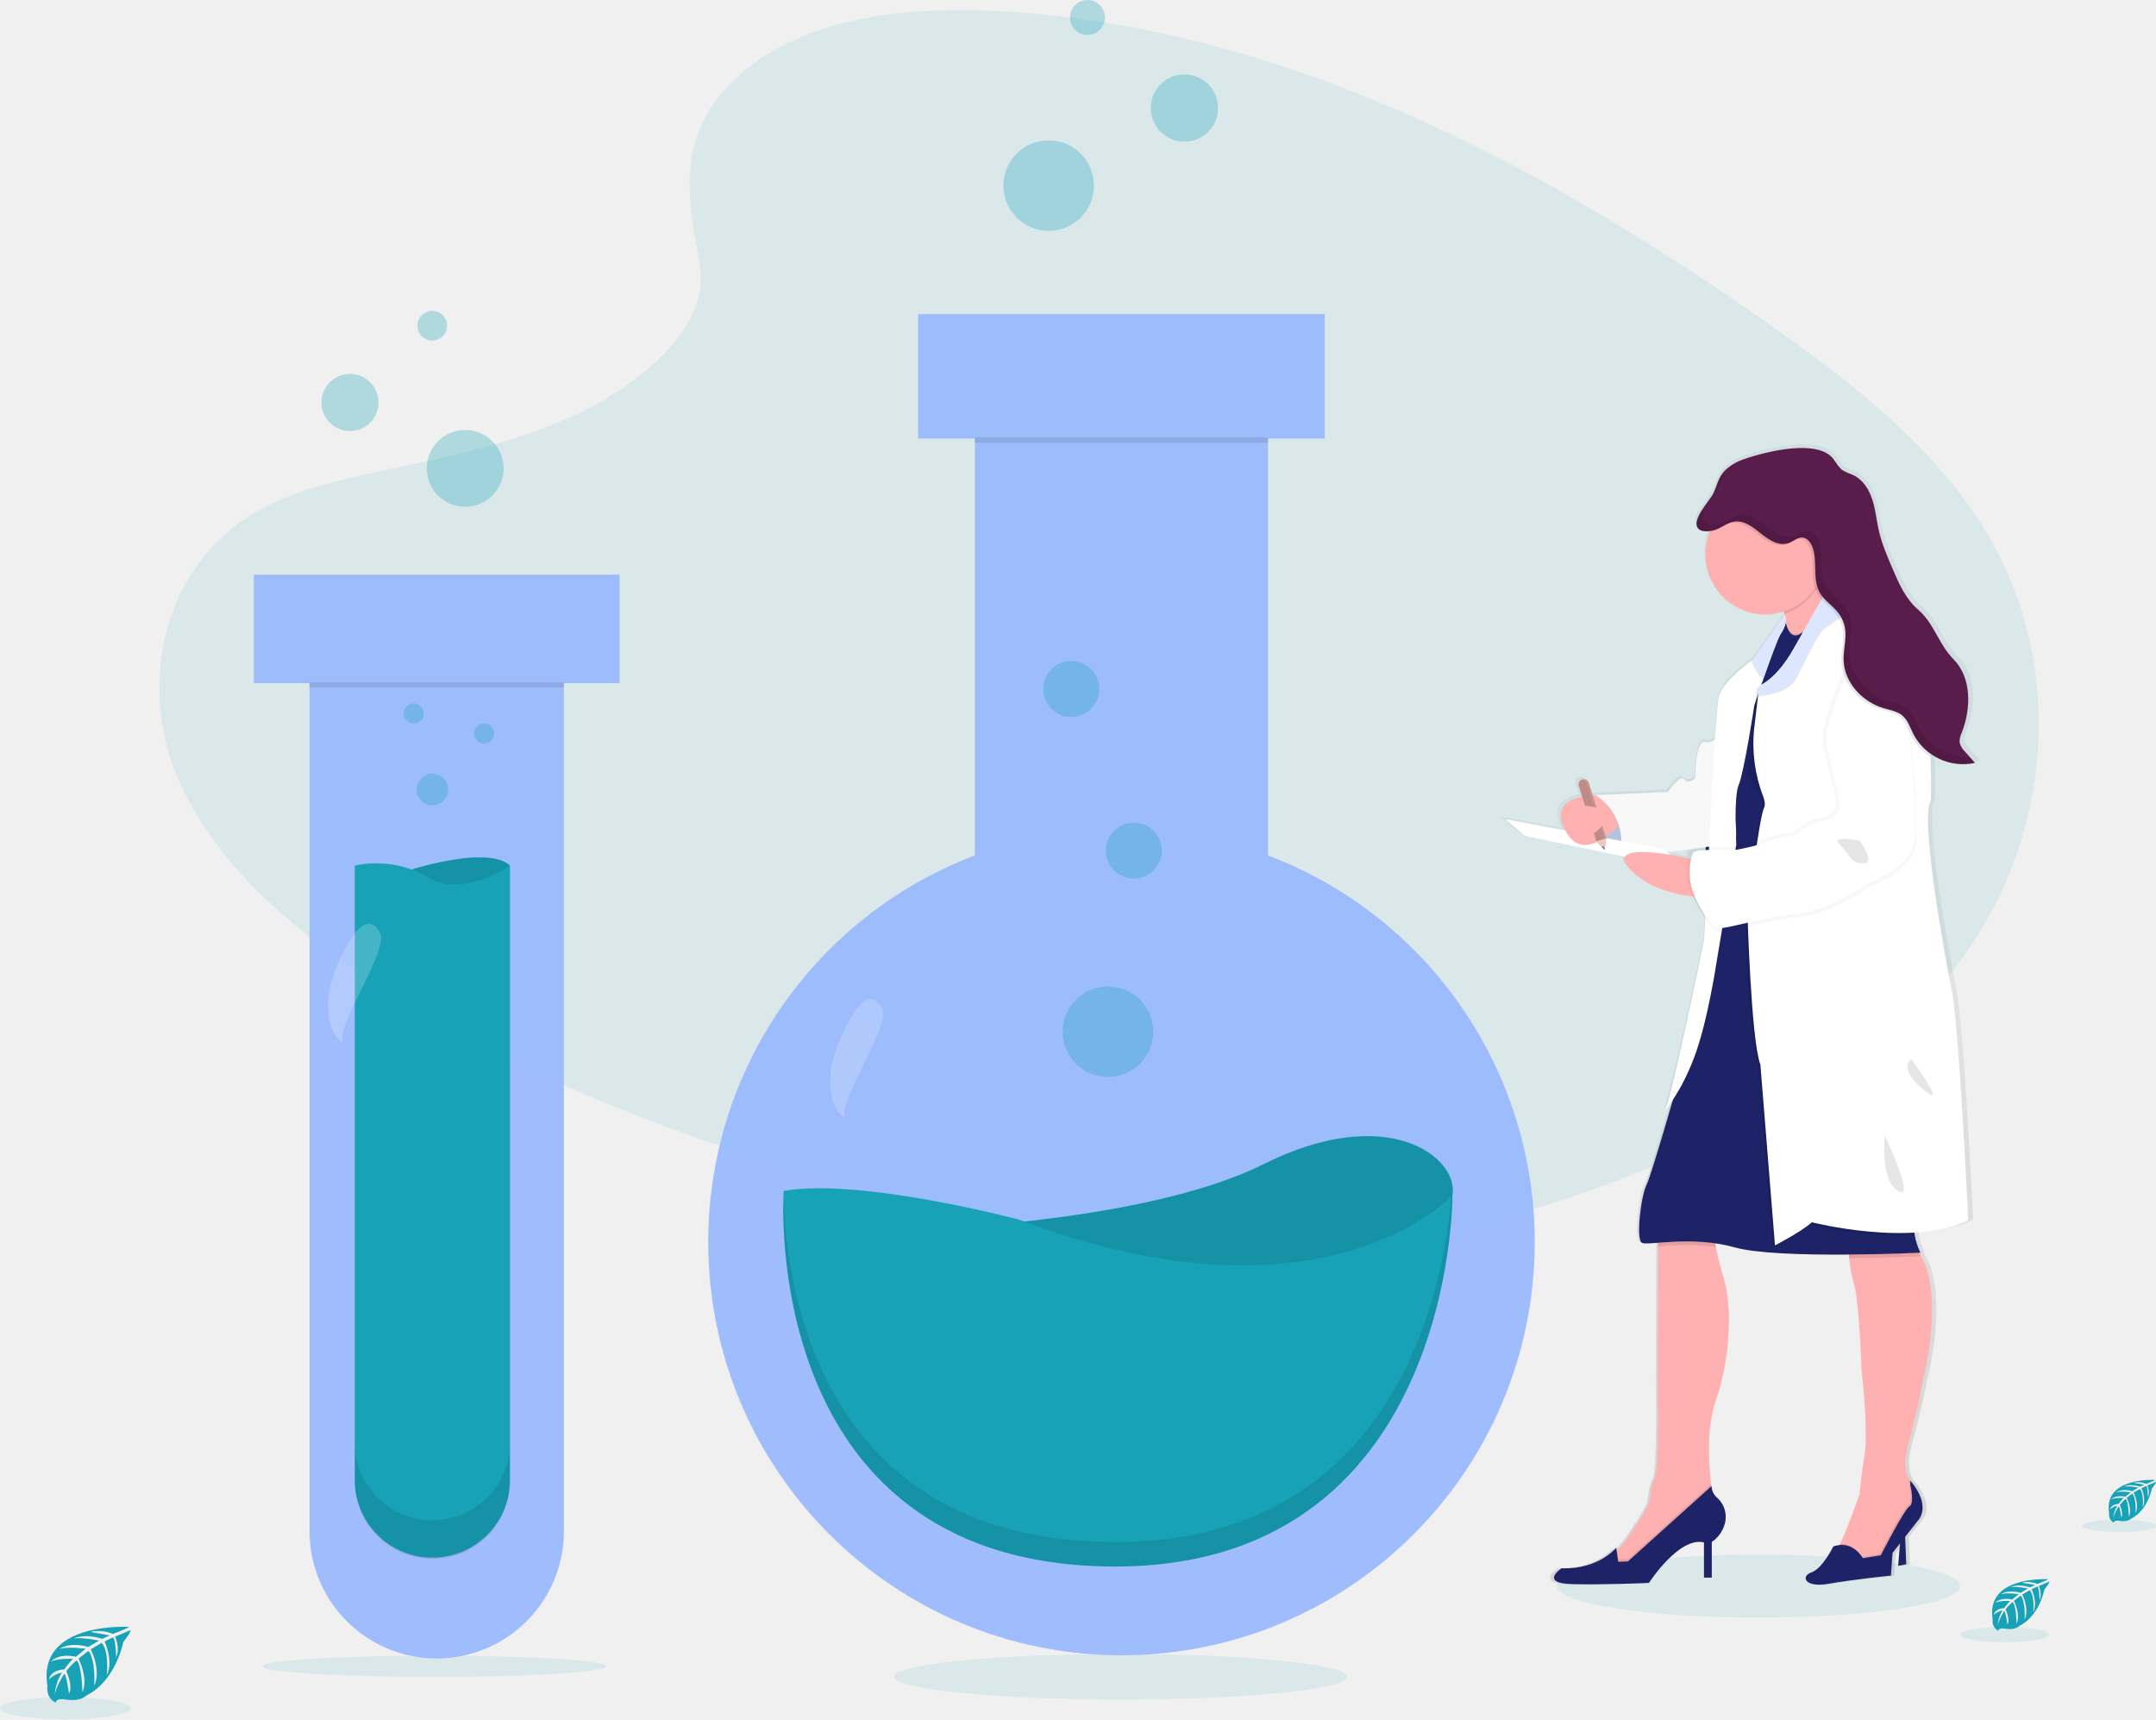
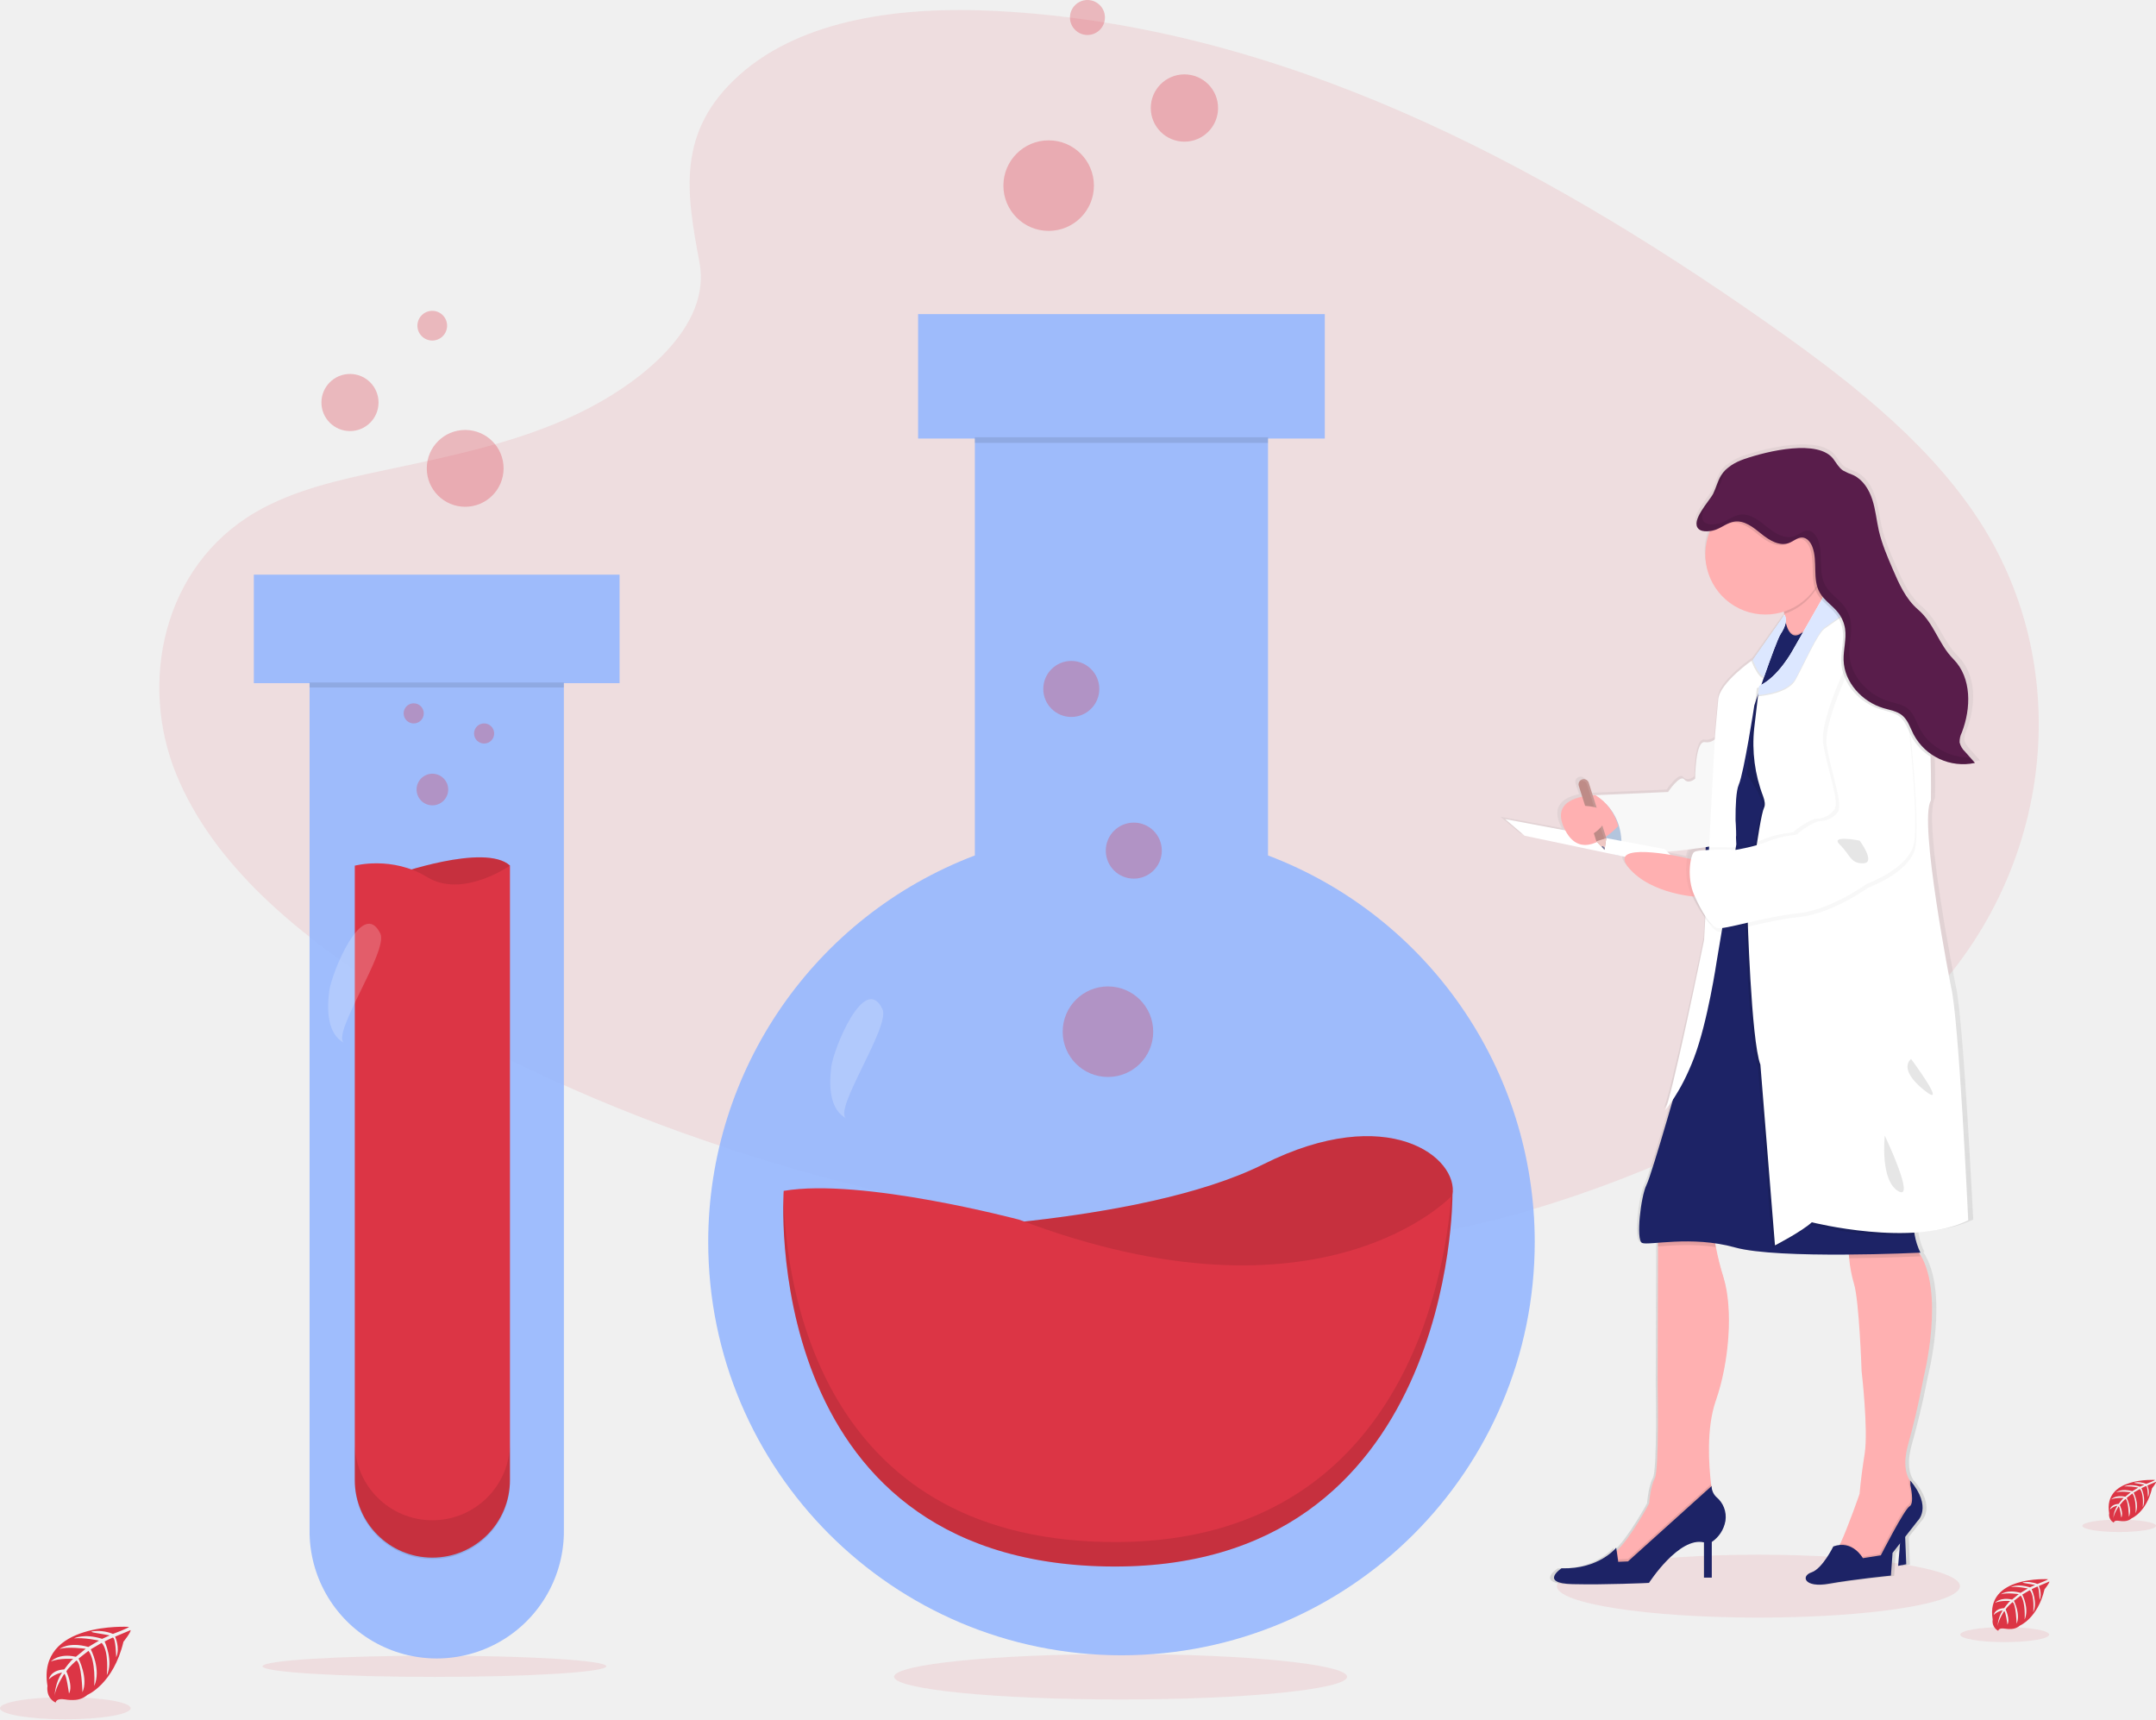
<svg xmlns="http://www.w3.org/2000/svg" id="b411f001-b16f-4358-a5a6-150c98662c8c" data-name="Layer 1" width="987.62" height="787.4" viewBox="0 0 987.62 787.4">
  <defs>
    <linearGradient id="74856d48-f61b-42c8-be79-e45253bc3d47" x1="903.3" y1="782.16" x2="903.3" y2="259.8" gradientUnits="userSpaceOnUse">
      <stop offset="0" stop-color="gray" stop-opacity="0.25" />
      <stop offset="0.54" stop-color="gray" stop-opacity="0.12" />
      <stop offset="1" stop-color="gray" stop-opacity="0.1" />
    </linearGradient>
  </defs>
-   <path d="M165.23,801.37s-42.27-2.55-37.29,27.08c0,0-1,5.23,3.75,7.61,0,0,.08-2.2,4.34-1.45a19.36,19.36,0,0,0,4.59.22,9.57,9.57,0,0,0,5.62-2.32h0s11.88-4.91,16.51-24.33c0,0,3.42-4.24,3.28-5.33l-7.13,3s2.43,5.15.52,9.42c0,0-.24-9.23-1.61-9-.28.05-3.7,1.79-3.7,1.79s4.19,9,1,15.48c0,0,1.2-11.05-2.34-14.84l-5,2.94s4.91,9.26,1.58,16.81c0,0,.85-11.59-2.63-16.1l-4.55,3.55s4.6,9.13,1.79,15.39c0,0-.36-13.49-2.78-14.51,0,0-4,3.51-4.59,5,0,0,3.16,6.62,1.2,10.12,0,0-1.2-9-2.18-9,0,0-4,5.95-4.38,10,0,0,.17-6.08,3.41-10.61a11.89,11.89,0,0,0-6.07,3.14s.62-4.21,7.05-4.58c0,0,3.28-4.51,4.16-4.79,0,0-6.4-.53-10.28,1.19,0,0,3.41-4,11.45-2.17l4.5-3.67s-8.43-1.15-12,.12c0,0,4.11-3.51,13.21-.95l4.89-2.92s-7.19-1.55-11.47-1c0,0,4.52-2.44,12.9.2l3.5-1.57s-5.27-1-6.81-1.2-1.62-.59-1.62-.59a18.26,18.26,0,0,1,9.89,1.1S165.36,801.84,165.23,801.37Z" transform="translate(-106.19 -56.3)" fill="#17a2b8" />
-   <ellipse cx="29.92" cy="782.34" rx="29.92" ry="5.06" fill="#17a2b8" opacity="0.1" />
-   <path d="M1093.36,734.08s-23.84-1.44-21,15.26a4.08,4.08,0,0,0,2.12,4.3s0-1.24,2.44-.82a11.15,11.15,0,0,0,2.59.12,5.39,5.39,0,0,0,3.17-1.3h0s6.7-2.77,9.31-13.72c0,0,1.92-2.39,1.85-3l-4,1.72s1.37,2.9.29,5.32c0,0-.13-5.21-.9-5.09-.16,0-2.1,1-2.1,1s2.37,5,.59,8.72c0,0,.67-6.22-1.32-8.36l-2.84,1.65s2.77,5.23.89,9.49c0,0,.49-6.54-1.48-9.08l-2.57,2s2.6,5.14,1,8.68c0,0-.21-7.61-1.57-8.18a15.64,15.64,0,0,0-2.59,2.79s1.78,3.73.68,5.71c0,0-.68-5.07-1.24-5.09,0,0-2.23,3.35-2.46,5.65a12.18,12.18,0,0,1,1.92-6,6.69,6.69,0,0,0-3.42,1.78s.35-2.38,4-2.59c0,0,1.85-2.54,2.35-2.7,0,0-3.61-.3-5.8.67,0,0,1.93-2.24,6.46-1.22l2.53-2.07s-4.75-.65-6.76.07c0,0,2.32-2,7.44-.54l2.76-1.65a24.87,24.87,0,0,0-6.46-.55s2.54-1.38,7.27.11l2-.89s-3-.58-3.83-.67-.92-.33-.92-.33a10.32,10.32,0,0,1,5.58.62S1093.43,734.34,1093.36,734.08Z" transform="translate(-106.19 -56.3)" fill="#17a2b8" />
-   <ellipse cx="970.75" cy="698.79" rx="16.87" ry="2.85" fill="#17a2b8" opacity="0.1" />
-   <path d="M1044.34,779.55S1015.56,777.82,1019,798a4.93,4.93,0,0,0,2.56,5.19s0-1.5,3-1a13.14,13.14,0,0,0,3.13.15,6.52,6.52,0,0,0,3.82-1.58h0s8.09-3.34,11.23-16.56c0,0,2.33-2.89,2.24-3.63l-4.86,2.08s1.66,3.5.36,6.41c0,0-.16-6.29-1.09-6.14-.19,0-2.53,1.21-2.53,1.21s2.86,6.11.7,10.54c0,0,.82-7.52-1.59-10.09l-3.42,2s3.34,6.31,1.08,11.45c0,0,.58-7.89-1.8-11l-3.09,2.41s3.13,6.22,1.22,10.48c0,0-.25-9.18-1.9-9.87,0,0-2.71,2.38-3.12,3.37,0,0,2.15,4.51.82,6.89,0,0-.82-6.12-1.49-6.15,0,0-2.7,4.05-3,6.83a14.77,14.77,0,0,1,2.33-7.22,8.15,8.15,0,0,0-4.14,2.14s.42-2.86,4.8-3.11c0,0,2.23-3.08,2.83-3.27,0,0-4.36-.36-7,.81,0,0,2.33-2.7,7.8-1.47l3.06-2.5s-5.74-.79-8.17.08c0,0,2.8-2.39,9-.65l3.33-2s-4.89-1.05-7.8-.67c0,0,3.07-1.66,8.78.14l2.38-1.07s-3.59-.71-4.63-.82-1.11-.4-1.11-.4a12.43,12.43,0,0,1,6.73.75S1044.42,779.87,1044.34,779.55Z" transform="translate(-106.19 -56.3)" fill="#17a2b8" />
-   <ellipse cx="918.32" cy="748.62" rx="20.37" ry="3.44" fill="#17a2b8" opacity="0.1" />
-   <ellipse cx="805.49" cy="726.42" rx="92.33" ry="14.41" fill="#17a2b8" opacity="0.1" />
-   <ellipse cx="513.32" cy="767.92" rx="103.75" ry="10.41" fill="#17a2b8" opacity="0.1" />
-   <ellipse cx="198.99" cy="763.13" rx="78.75" ry="4.86" fill="#17a2b8" opacity="0.1" />
-   <path d="M445,90.55c29.21-26,75.07-31.33,116.8-29.26,131.09,6.51,249.42,69.8,351.78,141.39,37.06,25.91,73.54,53.84,97.59,89.53,49,72.64,34.44,173.28-33.64,233.13-23.17,20.36-51.25,36-80.08,49.81-51.26,24.61-106.57,44.36-164.74,50-41.49,4-83.49.75-124.73-4.85C492.74,604.66,379.63,570.1,284.83,511,243.25,485,204.05,452.8,186.91,410.85s-6.17-95.11,36.29-119.94c17.56-10.27,38.56-14.91,59.11-19.26,30.26-6.41,61-12.73,88.31-25.77,28.2-13.46,61.59-39.49,56-69.28C420.64,144.63,415.83,116.55,445,90.55Z" transform="translate(-106.19 -56.3)" fill="#17a2b8" opacity="0.1" />
+   <path d="M165.23,801.37s-42.27-2.55-37.29,27.08c0,0-1,5.23,3.75,7.61,0,0,.08-2.2,4.34-1.45a19.36,19.36,0,0,0,4.59.22,9.57,9.57,0,0,0,5.62-2.32h0s11.88-4.91,16.51-24.33c0,0,3.42-4.24,3.28-5.33l-7.13,3s2.43,5.15.52,9.42c0,0-.24-9.23-1.61-9-.28.05-3.7,1.79-3.7,1.79s4.19,9,1,15.48c0,0,1.2-11.05-2.34-14.84l-5,2.94s4.91,9.26,1.58,16.81c0,0,.85-11.59-2.63-16.1l-4.55,3.55s4.6,9.13,1.79,15.39c0,0-.36-13.49-2.78-14.51,0,0-4,3.51-4.59,5,0,0,3.16,6.62,1.2,10.12,0,0-1.2-9-2.18-9,0,0-4,5.95-4.38,10,0,0,.17-6.08,3.41-10.61a11.89,11.89,0,0,0-6.07,3.14s.62-4.21,7.05-4.58c0,0,3.28-4.51,4.16-4.79,0,0-6.4-.53-10.28,1.19,0,0,3.41-4,11.45-2.17l4.5-3.67s-8.43-1.15-12,.12c0,0,4.11-3.51,13.21-.95l4.89-2.92s-7.19-1.55-11.47-1c0,0,4.52-2.44,12.9.2l3.5-1.57s-5.27-1-6.81-1.2-1.62-.59-1.62-.59a18.26,18.26,0,0,1,9.89,1.1S165.36,801.84,165.23,801.37Z" transform="translate(-106.19 -56.3)" fill="#dc3545" />
+   <ellipse cx="29.92" cy="782.34" rx="29.92" ry="5.06" fill="#dc3545" opacity="0.1" />
+   <path d="M1093.36,734.08s-23.84-1.44-21,15.26a4.08,4.08,0,0,0,2.12,4.3s0-1.24,2.44-.82a11.15,11.15,0,0,0,2.59.12,5.39,5.39,0,0,0,3.17-1.3h0s6.7-2.77,9.31-13.72c0,0,1.92-2.39,1.85-3l-4,1.72s1.37,2.9.29,5.32c0,0-.13-5.21-.9-5.09-.16,0-2.1,1-2.1,1s2.37,5,.59,8.72c0,0,.67-6.22-1.32-8.36l-2.84,1.65s2.77,5.23.89,9.49c0,0,.49-6.54-1.48-9.08l-2.57,2s2.6,5.14,1,8.68c0,0-.21-7.61-1.57-8.18a15.64,15.64,0,0,0-2.59,2.79s1.78,3.73.68,5.71c0,0-.68-5.07-1.24-5.09,0,0-2.23,3.35-2.46,5.65a12.18,12.18,0,0,1,1.92-6,6.69,6.69,0,0,0-3.42,1.78s.35-2.38,4-2.59c0,0,1.85-2.54,2.35-2.7,0,0-3.61-.3-5.8.67,0,0,1.93-2.24,6.46-1.22l2.53-2.07s-4.75-.65-6.76.07c0,0,2.32-2,7.44-.54l2.76-1.65a24.87,24.87,0,0,0-6.46-.55s2.54-1.38,7.27.11l2-.89s-3-.58-3.83-.67-.92-.33-.92-.33a10.32,10.32,0,0,1,5.58.62S1093.43,734.34,1093.36,734.08Z" transform="translate(-106.19 -56.3)" fill="#dc3545" />
+   <ellipse cx="970.75" cy="698.79" rx="16.87" ry="2.85" fill="#dc3545" opacity="0.1" />
+   <path d="M1044.34,779.55S1015.56,777.82,1019,798a4.93,4.93,0,0,0,2.56,5.19s0-1.5,3-1a13.14,13.14,0,0,0,3.13.15,6.52,6.52,0,0,0,3.82-1.58h0s8.09-3.34,11.23-16.56c0,0,2.33-2.89,2.24-3.63l-4.86,2.08s1.66,3.5.36,6.41c0,0-.16-6.29-1.09-6.14-.19,0-2.53,1.21-2.53,1.21s2.86,6.11.7,10.54c0,0,.82-7.52-1.59-10.09l-3.42,2s3.34,6.31,1.08,11.45c0,0,.58-7.89-1.8-11l-3.09,2.41s3.13,6.22,1.22,10.48c0,0-.25-9.18-1.9-9.87,0,0-2.71,2.38-3.12,3.37,0,0,2.15,4.51.82,6.89,0,0-.82-6.12-1.49-6.15,0,0-2.7,4.05-3,6.83a14.77,14.77,0,0,1,2.33-7.22,8.15,8.15,0,0,0-4.14,2.14s.42-2.86,4.8-3.11c0,0,2.23-3.08,2.83-3.27,0,0-4.36-.36-7,.81,0,0,2.33-2.7,7.8-1.47l3.06-2.5s-5.74-.79-8.17.08c0,0,2.8-2.39,9-.65l3.33-2s-4.89-1.05-7.8-.67c0,0,3.07-1.66,8.78.14l2.38-1.07s-3.59-.71-4.63-.82-1.11-.4-1.11-.4a12.43,12.43,0,0,1,6.73.75S1044.42,779.87,1044.34,779.55Z" transform="translate(-106.19 -56.3)" fill="#dc3545" />
+   <ellipse cx="918.32" cy="748.62" rx="20.37" ry="3.44" fill="#dc3545" opacity="0.1" />
+   <ellipse cx="805.49" cy="726.42" rx="92.33" ry="14.41" fill="#dc3545" opacity="0.1" />
+   <ellipse cx="513.32" cy="767.92" rx="103.75" ry="10.41" fill="#dc3545" opacity="0.1" />
+   <ellipse cx="198.99" cy="763.13" rx="78.75" ry="4.86" fill="#dc3545" opacity="0.1" />
+   <path d="M445,90.55c29.21-26,75.07-31.33,116.8-29.26,131.09,6.51,249.42,69.8,351.78,141.39,37.06,25.91,73.54,53.84,97.59,89.53,49,72.64,34.44,173.28-33.64,233.13-23.17,20.36-51.25,36-80.08,49.81-51.26,24.61-106.57,44.36-164.74,50-41.49,4-83.49.75-124.73-4.85C492.74,604.66,379.63,570.1,284.83,511,243.25,485,204.05,452.8,186.91,410.85s-6.17-95.11,36.29-119.94c17.56-10.27,38.56-14.91,59.11-19.26,30.26-6.41,61-12.73,88.31-25.77,28.2-13.46,61.59-39.49,56-69.28C420.64,144.63,415.83,116.55,445,90.55Z" transform="translate(-106.19 -56.3)" fill="#dc3545" opacity="0.1" />
  <path d="M687.05,448.08V257.14h26v-57H526.75v57h26V448.08a189.38,189.38,0,0,0-122.14,177c0,104.55,84.76,189.3,189.31,189.3s189.3-84.75,189.3-189.3A189.37,189.37,0,0,0,687.05,448.08Z" transform="translate(-106.19 -56.3)" fill="#96b7fe" opacity="0.9" />
  <rect x="446.52" y="200.25" width="134.34" height="2.57" opacity="0.1" />
-   <path d="M514,620s114-2,171-30.53,89.57-3.06,86.51,14.25-19.33,50.88-84.47,55S514,620,514,620Z" transform="translate(-106.19 -56.3)" fill="#17a2b8" />
+   <path d="M514,620s114-2,171-30.53,89.57-3.06,86.51,14.25-19.33,50.88-84.47,55S514,620,514,620Z" transform="translate(-106.19 -56.3)" fill="#dc3545" />
  <path d="M514,620s114-2,171-30.53,89.57-3.06,86.51,14.25-19.33,50.88-84.47,55S514,620,514,620Z" transform="translate(-106.19 -56.3)" opacity="0.1" />
-   <path d="M465.18,601.7S453,770.65,612.75,773.7s158.77-170,158.77-170-59,64.11-198.46,11.19C573.06,614.93,500.8,595.59,465.18,601.7Z" transform="translate(-106.19 -56.3)" fill="#17a2b8" />
+   <path d="M465.18,601.7S453,770.65,612.75,773.7s158.77-170,158.77-170-59,64.11-198.46,11.19C573.06,614.93,500.8,595.59,465.18,601.7Z" transform="translate(-106.19 -56.3)" fill="#dc3545" />
  <path d="M771,604.31c-3.19,38.92-23.88,160.75-158.19,158.18C481.15,760,466.24,644.9,465.07,604.41c-.73,21.73-.08,166.45,147.71,169.28,159.79,3,158.77-170,158.77-170S771.35,603.94,771,604.31Z" transform="translate(-106.19 -56.3)" opacity="0.1" />
-   <circle cx="507.53" cy="472.5" r="20.73" fill="#17a2b8" opacity="0.3" />
-   <circle cx="519.37" cy="389.57" r="12.83" fill="#17a2b8" opacity="0.3" />
-   <circle cx="490.74" cy="315.52" r="12.83" fill="#17a2b8" opacity="0.3" />
+   <circle cx="507.53" cy="472.5" r="20.73" fill="#dc3545" opacity="0.3" />
+   <circle cx="519.37" cy="389.57" r="12.83" fill="#dc3545" opacity="0.3" />
+   <circle cx="490.74" cy="315.52" r="12.83" fill="#dc3545" opacity="0.3" />
  <path d="M487,544.79c-1.1,8.74-.88,19.68,6.93,23.76-6.55-3.42,20.3-42.2,16.49-50.12C502.27,501.53,488,536.67,487,544.79Z" transform="translate(-106.19 -56.3)" fill="#fff" opacity="0.2" />
-   <circle cx="480.37" cy="85.01" r="20.73" fill="#17a2b8" opacity="0.3" />
-   <circle cx="542.56" cy="49.47" r="15.41" fill="#17a2b8" opacity="0.3" />
-   <circle cx="498.14" cy="8.01" r="8.01" fill="#17a2b8" opacity="0.3" />
+   <circle cx="480.37" cy="85.01" r="20.73" fill="#dc3545" opacity="0.3" />
+   <circle cx="542.56" cy="49.47" r="15.41" fill="#dc3545" opacity="0.3" />
+   <circle cx="498.14" cy="8.01" r="8.01" fill="#dc3545" opacity="0.3" />
  <path d="M390,319.48H222.47v49.69H248V756.83a58.25,58.25,0,1,0,116.49,0V369.17H390Z" transform="translate(-106.19 -56.3)" fill="#96b7fe" opacity="0.9" />
-   <path d="M286.81,457s41.46-14.81,53-4.28c0,0-16.79,24.68-32.25,23.69S286.81,457,286.81,457Z" transform="translate(-106.19 -56.3)" fill="#17a2b8" />
+   <path d="M286.81,457s41.46-14.81,53-4.28c0,0-16.79,24.68-32.25,23.69S286.81,457,286.81,457Z" transform="translate(-106.19 -56.3)" fill="#dc3545" />
  <path d="M286.81,457s41.46-14.81,53-4.28c0,0-16.79,24.68-32.25,23.69S286.81,457,286.81,457Z" transform="translate(-106.19 -56.3)" opacity="0.1" />
-   <path d="M339.79,452.76V734.12a35.54,35.54,0,0,1-35.54,35.54h0a35.54,35.54,0,0,1-35.54-35.54V452.76s17.11-4.61,33.23,5.27S339.79,452.76,339.79,452.76Z" transform="translate(-106.19 -56.3)" fill="#17a2b8" />
+   <path d="M339.79,452.76V734.12a35.54,35.54,0,0,1-35.54,35.54h0a35.54,35.54,0,0,1-35.54-35.54V452.76s17.11-4.61,33.23,5.27S339.79,452.76,339.79,452.76Z" transform="translate(-106.19 -56.3)" fill="#dc3545" />
  <rect x="141.79" y="312.56" width="116.49" height="2.29" opacity="0.1" />
  <path d="M304.25,752.55h0A35.54,35.54,0,0,1,268.71,717v17.77a35.54,35.54,0,0,0,35.54,35.54h0a35.54,35.54,0,0,0,35.54-35.54V717A35.54,35.54,0,0,1,304.25,752.55Z" transform="translate(-106.19 -56.3)" opacity="0.1" />
-   <circle cx="198.07" cy="361.59" r="7.24" fill="#17a2b8" opacity="0.3" />
-   <circle cx="221.76" cy="335.92" r="4.61" fill="#17a2b8" opacity="0.3" />
-   <circle cx="189.51" cy="326.71" r="4.61" fill="#17a2b8" opacity="0.3" />
+   <circle cx="198.07" cy="361.59" r="7.24" fill="#dc3545" opacity="0.3" />
+   <circle cx="221.76" cy="335.92" r="4.61" fill="#dc3545" opacity="0.3" />
+   <circle cx="189.51" cy="326.71" r="4.61" fill="#dc3545" opacity="0.3" />
  <path d="M257,510.24c-1.1,8.74-.88,19.68,6.93,23.76-6.56-3.42,20.3-42.19,16.49-50.12C272.25,467,258,502.13,257,510.24Z" transform="translate(-106.19 -56.3)" fill="#fff" opacity="0.2" />
-   <circle cx="213.09" cy="214.5" r="17.59" fill="#17a2b8" opacity="0.3" />
-   <circle cx="160.32" cy="184.34" r="13.08" fill="#17a2b8" opacity="0.3" />
-   <circle cx="198.01" cy="149.16" r="6.8" fill="#17a2b8" opacity="0.3" />
+   <circle cx="213.09" cy="214.5" r="17.59" fill="#dc3545" opacity="0.3" />
+   <circle cx="160.32" cy="184.34" r="13.08" fill="#dc3545" opacity="0.3" />
+   <circle cx="198.01" cy="149.16" r="6.8" fill="#dc3545" opacity="0.3" />
  <path d="M1002.05,507.62s-15.35-76.34-9.48-85.84c0,0,.21-8.83-.14-20.08,0-.43,0-.86,0-1.3a26.53,26.53,0,0,0,3.22,1.88,26,26,0,0,0,17.57,2.27l-4.67-5.18c-1.11-1.24-2.28-2.57-2.52-4.21a9.17,9.17,0,0,1,1-4.55c4.41-11.15,4.68-25.18-3.86-33.69-7.18-7.16-8.94-16.4-16.7-22.93-5.7-4.79-8.83-11.81-11.79-18.58-2.5-5.74-5-11.52-6.45-17.6-1.12-4.75-1.56-9.66-3.1-14.3s-4.4-9.15-8.89-11.22a32.66,32.66,0,0,1-4.83-2.14c-1.92-1.29-3.07-3.39-4.45-5.22-7-9.31-30.6-3.83-41.76-.05a23.51,23.51,0,0,0-8.25,4.57l.1-.17.28-.41a14.78,14.78,0,0,0-3.12,3.48c-1.63,2.58-2.31,5.61-3.66,8.33-1.64,3.3-10.74,12.51-6.83,16.22a3.35,3.35,0,0,0,.91.6,8.15,8.15,0,0,0,4.61.46c-.06.13-.12.26-.17.39a27.26,27.26,0,0,0-2,10.31,27.9,27.9,0,0,0,28.14,27.65,28.52,28.52,0,0,0,8.62-1.32c.07.35.13.7.19,1.05,0,.15,0,.29.07.43l0,0-.49.69-.08-.13-14.59,20.4c-2.23,1.56-15.08,10.86-15.77,17.83-.76,7.63-1.52,16.57-1.52,16.57l-.1,1.91a5.76,5.76,0,0,1-4.64,1.26c-4.55-.75-4.55,16.76-4.55,16.76s-3,2.79-5.11.37-7.58,5.77-7.58,5.77l-34.49,1.49h0l-.79,0-1.86-5.76a2.43,2.43,0,0,0-3-1.54,1.94,1.94,0,0,0-.42.17l-.12.08a1.46,1.46,0,0,0-.24.17.69.69,0,0,0-.13.11,1.7,1.7,0,0,0-.19.19,1.47,1.47,0,0,0-.1.13l-.06.06h0a2.35,2.35,0,0,0-.34,2.08l1.6,4.94c-6.65,1.34-13.46,5.11-7.91,15.51l-28.12-5.19,9.1,7.63,47,9.7c-.62,1.12-.21,2.73,1.73,5,8.35,9.82,23.61,12.48,29.74,13.18a52.59,52.59,0,0,0,6,10.19l-.54,9.78s-15.52,74.59-18.37,78.38A44.23,44.23,0,0,0,872,559c-4.51,15.33-10.81,36.31-12.46,39.45-2.66,5-5.12,25.32-2.09,26.63.95.4,3.58.21,7.37-.08v1.68l-.17,63.75s.76,39.11-1.33,42.83-2.65,11.54-2.65,11.54-8.38,15.43-15,21.63l-.15.13-.21-1.46s-8,10.06-25.58,9.5c0,0-10.61,6.89,5.12,7.26s35.81-.56,35.81-.56,14-21.41,25.77-18.62v16.2h3.6V762.54a14.76,14.76,0,0,0,6.4-9.71,11.75,11.75,0,0,0-4.19-10.89,7,7,0,0,1-2.3-5.1l-.13.11c0-.32-.08-.65-.13-1-1-8.38-2.31-25.62,2.25-38.4,6.25-17.51,8.15-41.89,3.6-56.42A129.1,129.1,0,0,1,891.93,627c-.11-.61-.22-1.18-.31-1.72a71,71,0,0,1,9.23,1.89c10.56,2.9,33.63,3.44,53.33,3.29.05.54.11,1.1.17,1.67a60.66,60.66,0,0,0,2.22,11.6c2.46,7.46,3.6,40.22,3.6,40.22s3.19,26.95,1.45,37.93c-1,6.1-1.84,12.22-2.39,18.37v.12s-5.22,14.89-9,23c-.1.21-.19.41-.29.61a12.6,12.6,0,0,0-3,.65s-5.11,10.24-10.23,11.92-3.41,7.26,8.15,5.21,29-3.72,29-3.72l.76-10.43,3.55-4.44-.9,10.4,3.79-.74-.5-12.66,5.81-7.27s7-6.24-3.41-18.52v.26c-.11-.18-.22-.36-.34-.53l0-.06c-1.72-2.68-3.1-7.67-.58-16.53,4.55-16,7.2-30.53,7.2-30.53s10.17-38.91-2.06-57.33l.55,0a31.08,31.08,0,0,1-2.64-8.18c-.06-.34-.11-.69-.17-1,9-.52,17.93-2.16,25.16-5.68C1010,614.69,1005.65,522.33,1002.05,507.62Zm-114.83-64.4v.18l-1.87.09Zm-6.37.88a2,2,0,0,0-.84.4,8.31,8.31,0,0,0-1.46,3.82l-2.9-.66s-2-.43-5-.91l-1.39-1.39C873.12,445,877.08,444.57,880.85,444.1Z" transform="translate(-106.19 -56.3)" fill="url(#74856d48-f61b-42c8-be79-e45253bc3d47)" />
  <polygon points="870.61 703.96 869.5 717.14 873.21 716.39 872.65 702.11 870.61 703.96" fill="#1d2366" />
  <path d="M892.19,697.73C887.72,710.46,889,727.65,890,736c.37,3.09.71,5,.71,5s-6.68,15.22-7.24,15.78S863.79,769,863.79,769l-13.36,7.79s-13.55-5.94-7-8a9.87,9.87,0,0,0,3.5-2.39c6.48-6.18,14.69-21.55,14.69-21.55s.55-7.79,2.59-11.5,1.3-42.68,1.3-42.68l.17-63.54,0-8.28,25.42.19a58.33,58.33,0,0,0,1.1,8.37,129.44,129.44,0,0,0,3.54,14.08C900.16,656,898.31,680.28,892.19,697.73Z" transform="translate(-106.19 -56.3)" fill="#ffb0b1" />
  <path d="M890.7,741s-6.68,15.22-7.24,15.78S863.79,769,863.79,769l-13.36,7.79s-13.55-5.94-7-8a9.87,9.87,0,0,0,3.5-2.39l.58,4.06,4.46-.19L890,736C890.36,739.08,890.7,741,890.7,741Z" transform="translate(-106.19 -56.3)" opacity="0.1" />
  <path d="M890.24,736.88,851.92,771.4l-4.46.18-.92-6.49s-7.8,10-25.06,9.46c0,0-10.39,6.87,5,7.24s35.08-.56,35.08-.56,13.73-21.34,25.23-18.55v16.14h3.53V762.49a14.67,14.67,0,0,0,6.26-9.67,11.83,11.83,0,0,0-4.1-10.86A7,7,0,0,1,890.24,736.88Z" transform="translate(-106.19 -56.3)" fill="#1d2366" />
  <path d="M980.33,717.58c-2.47,8.83-1.12,13.8.56,16.47l0,.06A30.42,30.42,0,0,1,985.36,745l.16.84-17.44,25.42-9.46,3.71s-15.22-5.19-12.44-6.68c.7-.37,1.79-2.29,3-5,3.73-8,8.85-22.86,8.85-22.86v-.13c.53-6.13,1.39-12.23,2.34-18.31,1.7-10.93-1.42-37.79-1.42-37.79s-1.11-32.65-3.53-40.08a62,62,0,0,1-2.17-11.56c-.5-4.67-.61-8.48-.61-8.48s10-13.92,28.39,1.11a20.54,20.54,0,0,1,3.83,4.17c12.69,18,2.48,57.81,2.48,57.81S984.78,701.63,980.33,717.58Z" transform="translate(-106.19 -56.3)" fill="#ffb0b1" />
  <path d="M985.52,745.79l-17.44,25.42-9.46,3.71s-15.22-5.19-12.44-6.68c.7-.37,1.79-2.29,3-5,6.44,0,9.78,6.08,9.78,6.08l8.16-1.29s10.77-21.16,13.18-22.45.37-9.66.37-9.66v-2.13l.19.23,0,.06A30.42,30.42,0,0,1,985.36,745Z" transform="translate(-106.19 -56.3)" opacity="0.1" />
  <path d="M959.54,769.91s-4.64-8.53-13.54-5.38c0,0-5,10.21-10,11.88s-3.34,7.23,8,5.19,28.39-3.71,28.39-3.71l.74-10.39,11.5-14.66s6.87-6.22-3.34-18.46v2.13s2,8.35-.37,9.65-13.17,22.45-13.17,22.45Z" transform="translate(-106.19 -56.3)" fill="#1d2366" />
  <path d="M891.07,619.05a58.33,58.33,0,0,0,1.1,8.37c-10.47-1.54-20.18-.77-26.54-.28l0-8.28Z" transform="translate(-106.19 -56.3)" opacity="0.1" />
  <path d="M985.89,631.67s-14.88.72-32.6.87c-.5-4.67-.61-8.48-.61-8.48s10-13.92,28.39,1.11a20.54,20.54,0,0,1,3.83,4.17A24.42,24.42,0,0,0,985.89,631.67Z" transform="translate(-106.19 -56.3)" opacity="0.1" />
  <path d="M985.89,630s-65.13,3.15-85-2.41-39.52-.75-42.49-2.05-.55-21.52,2-26.53,16.89-55.67,16.89-55.67l13.73-71.63,14.48-4,1-.28,25.21-7,18.49-5.1s36.74,143.44,33.58,154a27,27,0,0,0-.53,12.45A31.19,31.19,0,0,0,985.89,630Z" transform="translate(-106.19 -56.3)" fill="#1d2366" />
  <path d="M843.2,422.72s-13,13.92-3.16,21.71,16.33.75,16.33.75Z" transform="translate(-106.19 -56.3)" fill="#c7daf5" />
  <path d="M843.2,422.72s-13,13.92-3.16,21.71,16.33.75,16.33.75Z" transform="translate(-106.19 -56.3)" opacity="0.1" />
  <path d="M948.32,331.06s-1.52,1.44-3.82,3.59c-3.27,3.05-8.11,7.52-12.41,11.27-6,5.18-10.85,9-9.1,5.73s1.42-8.89.55-14.18l-.18-1.05a97.29,97.29,0,0,0-2.88-11.49s9.61-12.42,14.93-17.32c2-1.83,3.37-2.61,3.44-1.33.1,1.74,1.41,5.54,3,9.66.06.12.11.25.16.37,1.08,2.77,2.29,5.66,3.36,8.13C947,328.23,948.32,331.06,948.32,331.06Z" transform="translate(-106.19 -56.3)" fill="#ffb0b1" />
  <path d="M942,316.31a27.6,27.6,0,0,1-18.48,21.16,95.43,95.43,0,0,0-3.06-12.54s18.09-23.38,18.37-18.65C939,308.08,940.34,312.06,942,316.31Z" transform="translate(-106.19 -56.3)" opacity="0.1" />
  <path d="M921.74,343.72l2.34-3.29s1.55,9.46,7.26,5.29,6,31.4,6,31.4L931.2,468.7l-44.26-2.65,1.25-44.25,5-22.27,12.39-32.43L913,356.39Z" transform="translate(-106.19 -56.3)" opacity="0.1" />
  <path d="M937.32,377.68l-5.54,82.8-.58,8.77-24.68-1.47-1-.06-18.61-1.11,1.25-44.26,5-22.26,12.39-32.43L913,356.94l8.77-12.66,2.34-3.3s1.55,9.47,7.26,5.29l.11-.08h0C937.05,342.61,937.32,377.68,937.32,377.68Z" transform="translate(-106.19 -56.3)" fill="#1d2366" />
  <path d="M893.85,392.29s-2.22,4.64-6.68,3.9-4.45,16.7-4.45,16.7-3,2.78-5,.37-7.42,5.75-7.42,5.75l-33.77,1.49s15,6.86,12.06,27.65c0,0,51-3.16,52.7-8S893.85,392.29,893.85,392.29Z" transform="translate(-106.19 -56.3)" fill="#fff" />
  <path d="M893.85,392.29s-2.22,4.64-6.68,3.9-4.45,16.7-4.45,16.7-3,2.78-5,.37-7.42,5.75-7.42,5.75l-33.77,1.49s15,6.86,12.06,27.65c0,0,51-3.16,52.7-8S893.85,392.29,893.85,392.29Z" transform="translate(-106.19 -56.3)" opacity="0.03" />
  <polygon points="689.5 375.14 698.41 382.75 771.71 398.15 762.61 388.88 689.5 375.14" fill="#fff" />
  <path d="M921.87,346.64c-1.21,1.82-4.69,11.38-7.61,19.69-2.42,6.92-4.45,13-4.45,13s-4.73,30.81-7.14,36.37S901.56,443,901.56,443l-9,53.63s-4.08,27.65-10.38,44.16C876,557,869,564.63,868.81,564.86c2.79-3.77,18-78.11,18-78.11l5-93.72s.74-8.9,1.49-16.51,15.77-18,15.77-18l14.52-20.65C925.08,339.9,924.1,343.3,921.87,346.64Z" transform="translate(-106.19 -56.3)" fill="#fff" />
  <path d="M884,467.07s-21.34-.92-31.73-13.36,23.94-5,23.94-5l8.9,2Z" transform="translate(-106.19 -56.3)" fill="#ffb0b1" />
  <path d="M983.85,609.4a27,27,0,0,0-.53,12.45c-23.32,1.66-48.27-4.66-48.27-4.66-4.64,4.27-16.89,10.58-16.89,10.58L911.48,545c-4.26-11.14-5.93-69.59-5.93-69.59s.38-3.06,1-7.64c0-.11,0-.23.05-.34,1.67-12.8,5-36.83,6.58-40.08,2.23-4.45-6.86-16.32-6.86-16.32l4.13-35.28.5-4.25c8.73-3.9,15.41-16.33,15.41-16.33l5.12-9h0c5.59-3.58,5.86,31.49,5.86,31.49l-5.54,82.8,18.49-5.1S987,598.82,983.85,609.4Z" transform="translate(-106.19 -56.3)" opacity="0.1" />
  <path d="M1007.79,615.15c-25.42,12.62-71.63.93-71.63.93-4.64,4.27-16.89,10.58-16.89,10.58l-6.68-82.77c-4.26-11.13-5.93-69.58-5.93-69.58s5.38-43.61,7.6-48.06c.65-1.3.34-3.23-.43-5.31a67.28,67.28,0,0,1-4.07-31.14l1.78-15.15.5-4.25c8.72-3.9,15.4-16.34,15.4-16.34l4.65-8.14,8.56-15,4.05-7.1.68.62,5.26,4.76s2.23,1.84,5.57,4.67c7.28,6.13,19.86,16.93,26.34,23.53,5.71,5.83,7.51,28.46,8,45.5.35,11.21.14,20,.14,20-5.76,9.46,9.27,85.55,9.27,85.55C1003.52,523.11,1007.79,615.15,1007.79,615.15Z" transform="translate(-106.19 -56.3)" fill="#fff" />
  <path d="M959,353.88s-17.45,33.22-15.4,45.83,7.79,26.91,5,30.25a10.26,10.26,0,0,1-8.17,4.08c-2.78.19-10.21,5.38-10.21,5.94s-6.86.56-13,3.16S902,447.22,902,447.22s-17.63-.56-19.3,1.11-3.34,11.69.19,19.67,7.42,13.92,10.39,15,21.71-5.19,36.92-6.68S962,462.81,962,462.81s18.18-6.5,21.34-17.45-3.9-71.07-3.9-71.07S974,346.27,959,353.88Z" transform="translate(-106.19 -56.3)" opacity="0.03" />
  <path d="M956.76,351.1s-17.44,33.21-15.4,45.83,7.79,26.91,5,30.25a10.26,10.26,0,0,1-8.17,4.08c-2.78.19-10.2,5.38-10.2,5.94s-6.87.55-13,3.15-15.22,4.08-15.22,4.08-17.63-.55-19.3,1.12-3.34,11.69.19,19.67,7.42,13.92,10.39,15,21.71-5.2,36.93-6.68S959.73,460,959.73,460s18.18-6.49,21.34-17.44-3.9-71.07-3.9-71.07S971.79,343.49,956.76,351.1Z" transform="translate(-106.19 -56.3)" opacity="0.03" />
  <path d="M958.43,352.21S941,385.43,943,398s7.79,26.91,5,30.25a10.23,10.23,0,0,1-8.17,4.08c-2.78.19-10.2,5.38-10.2,5.94s-6.87.56-13,3.16-15.22,4.08-15.22,4.08-17.63-.56-19.3,1.11-3.34,11.69.19,19.67,7.42,13.92,10.39,15,21.71-5.19,36.93-6.68,31.73-13.54,31.73-13.54,18.18-6.5,21.34-17.45-3.9-71.07-3.9-71.07S973.46,344.6,958.43,352.21Z" transform="translate(-106.19 -56.3)" fill="#fff" />
  <path d="M958.06,441.28s-13.92-2.78-9.09,1.86,4.82,8.72,10.76,8.53S958.06,441.28,958.06,441.28Z" transform="translate(-106.19 -56.3)" opacity="0.1" />
  <path d="M981.63,541.3s-6.31,4.27,5.75,14.1S981.63,541.3,981.63,541.3Z" transform="translate(-106.19 -56.3)" opacity="0.1" />
  <path d="M969.56,576.37c0,.56-2.22,20.41,6.13,25.42S969.56,576.37,969.56,576.37Z" transform="translate(-106.19 -56.3)" opacity="0.1" />
  <path d="M837.07,420.48c-6.72.23-21.27,2.29-13.73,16.35,6.67,12.44,17.87,4.13,24.14-2.19A23.73,23.73,0,0,0,837.07,420.48Z" transform="translate(-106.19 -56.3)" fill="#ffb0b1" />
  <path d="M848.19,433.91h0Z" transform="translate(-106.19 -56.3)" fill="#ffb0b1" />
  <path d="M847.59,434.53c.1-.09.19-.19.28-.28C847.78,434.34,847.69,434.44,847.59,434.53Z" transform="translate(-106.19 -56.3)" fill="#ffb0b1" />
  <path d="M956.21,334.42c-7.14,4.88-13.13,9-14.29,9.86-3.21,2.36-9.33,16.28-13.23,23.38-3.14,5.72-13.31,7.19-17.15,7.55L912,371c8.72-3.89,15.4-16.33,15.4-16.33l17.26-30.24,5.94,5.38S952.87,331.6,956.21,334.42Z" transform="translate(-106.19 -56.3)" opacity="0.1" />
  <path d="M956.21,333.87c-7.14,4.87-13.13,9-14.29,9.85-3.21,2.37-9.33,16.28-13.23,23.38-3.14,5.72-13.31,7.19-17.15,7.55l.5-4.25c8.72-3.9,15.4-16.34,15.4-16.34l17.26-30.24,5.94,5.38S952.87,331,956.21,333.87Z" transform="translate(-106.19 -56.3)" fill="#dce7ff" />
  <path d="M942.47,310.18a26.68,26.68,0,0,1-.61,5.76,27.17,27.17,0,0,1-4.24,9.86,27.56,27.56,0,1,1,4.85-15.62Z" transform="translate(-106.19 -56.3)" fill="#ffb0b1" />
  <path d="M990.58,402.9a24.48,24.48,0,0,1-8.89-9.56c-1.55-3.07-2.58-6.6-5.24-8.79-2.38-1.94-5.6-2.42-8.55-3.29-9.77-2.89-18-11.82-18.28-22-.14-4.79,1.35-9.58.67-14.32a15.79,15.79,0,0,0-3.11-7.39,22.89,22.89,0,0,0-2.68-2.89c-1.3-1.23-2.67-2.42-3.85-3.73a14.53,14.53,0,0,1-2-2.65,13.09,13.09,0,0,1-1.07-2.47c-1.82-5.68-.17-12.44-2.21-18.19,0-.1-.07-.21-.11-.31-.78-2.05-2.35-4.09-4.52-4.25s-4.06,1.65-6.14,2.47c-4.36,1.69-9.07-1.19-12.7-4.13s-7.73-6.3-12.36-5.64c-3.05.43-5.47,2.52-8.28,3.6a13.41,13.41,0,0,1-2,.56,27.56,27.56,0,0,1,53.13,10.27,26.68,26.68,0,0,1-.61,5.76c.06.12.11.25.16.37,1.08,2.77,2.29,5.66,3.36,8.13l5.26,4.76s2.23,1.84,5.57,4.67c7.28,6.13,19.86,16.93,26.34,23.53C988.26,363.23,990.06,385.86,990.58,402.9Z" transform="translate(-106.19 -56.3)" opacity="0.1" />
  <path d="M891,282.39c1.33-2.71,2-5.74,3.58-8.3,2.33-3.75,6.41-6.1,10.58-7.54,10.92-3.76,34-9.23,40.89,0,1.36,1.83,2.48,3.93,4.36,5.22a33.57,33.57,0,0,0,4.73,2.12c4.4,2.07,7.21,6.56,8.71,11.18s1.94,9.52,3,14.26c1.4,6.06,3.87,11.81,6.32,17.53,2.89,6.75,6,13.74,11.54,18.52,7.61,6.51,9.32,15.72,16.35,22.85,8.37,8.48,8.1,22.47,3.79,33.57a9.25,9.25,0,0,0-1,4.54,8.68,8.68,0,0,0,2.47,4.2l4.57,5.16a25.71,25.71,0,0,1-28.09-13c-1.56-3.07-2.59-6.6-5.25-8.78-2.38-1.95-5.59-2.42-8.55-3.3-9.77-2.89-18-11.82-18.28-22-.14-4.78,1.35-9.58.68-14.32A15.93,15.93,0,0,0,948.3,337c-2.57-3.34-6.42-5.61-8.5-9.27-3.52-6.21-.85-14.29-3.39-21-.78-2-2.34-4.09-4.52-4.25s-4.06,1.66-6.14,2.47c-4.36,1.69-9.06-1.19-12.69-4.13s-7.74-6.29-12.36-5.63c-3.06.43-5.47,2.51-8.29,3.59-2.08.8-6.3,1.52-8.13-.24C880.45,294.86,889.36,285.68,891,282.39Z" transform="translate(-106.19 -56.3)" fill="#591d4b" />
  <path d="M985.4,389.63c-1.55-3.07-2.58-6.6-5.24-8.79-2.38-1.95-5.6-2.42-8.55-3.29-9.77-2.89-18-11.82-18.28-22-.15-4.79,1.35-9.58.67-14.32a15.79,15.79,0,0,0-3.11-7.39c-2.56-3.34-6.42-5.62-8.49-9.28-3.53-6.21-.85-14.29-3.39-21-.78-2-2.34-4.09-4.52-4.25s-4.06,1.65-6.14,2.46c-4.36,1.7-9.07-1.18-12.69-4.12s-7.74-6.29-12.37-5.64c-3,.43-5.46,2.51-8.28,3.6-2.08.8-6.3,1.52-8.13-.24-3.83-3.7,5.08-12.88,6.69-16.16,1.33-2.71,2-5.74,3.58-8.3l.27-.42a14.71,14.71,0,0,0-3,3.48c-1.6,2.56-2.26,5.59-3.58,8.3-1.61,3.29-10.52,12.47-6.69,16.16,1.82,1.76,6,1,8.13.24,2.81-1.08,5.22-3.16,8.28-3.6,4.62-.65,8.73,2.7,12.36,5.64s8.34,5.82,12.69,4.13c2.09-.81,3.91-2.64,6.14-2.47s3.75,2.2,4.53,4.25c2.54,6.67-.14,14.75,3.38,21,2.08,3.65,5.94,5.93,8.5,9.27a15.79,15.79,0,0,1,3.11,7.39c.68,4.74-.82,9.53-.67,14.32.31,10.19,8.51,19.12,18.28,22,2.95.87,6.17,1.34,8.55,3.3,2.66,2.18,3.68,5.71,5.24,8.78a25.71,25.71,0,0,0,28.09,13l-2.15-2.44C999.17,403.4,989.68,398.06,985.4,389.63Z" transform="translate(-106.19 -56.3)" opacity="0.1" />
  <path d="M921.32,347.2c-1.22,1.82-4.7,11.38-7.61,19.68-2.72-1.05-5.2-7.81-5.2-7.81L923,338.42C924.52,340.46,923.54,343.86,921.32,347.2Z" transform="translate(-106.19 -56.3)" opacity="0.1" />
  <path d="M921.87,346.64c-1.21,1.82-4.69,11.38-7.61,19.69-2.72-1.05-5.19-7.81-5.19-7.81l14.52-20.65C925.08,339.9,924.1,343.3,921.87,346.64Z" transform="translate(-106.19 -56.3)" fill="#dce7ff" />
  <path d="M837.46,441.6l-8.05-25.35a2.38,2.38,0,0,1,1.54-3h0a2.36,2.36,0,0,1,3,1.54L842,440.16l-.8,5.31Z" transform="translate(-106.19 -56.3)" fill="#be8b87" />
  <path d="M830.17,414h0a2.38,2.38,0,0,1,3,1.55l8.05,25.35-.61,4,.59.61.8-5.31-8.05-25.35a2.36,2.36,0,0,0-3-1.54h0a2.32,2.32,0,0,0-1.23.91A2.28,2.28,0,0,1,830.17,414Z" transform="translate(-106.19 -56.3)" fill="#fff" opacity="0.1" />
  <polygon points="731.27 385.3 735.79 383.86 735.13 388.22 734.99 389.17 733.67 387.79 731.27 385.3" fill="#efc8c4" />
  <path d="M839.86,444.09a1.13,1.13,0,0,1,.29-.24.41.41,0,0,1,.43,0,1,1,0,0,1,.16.25.79.79,0,0,0,.58.39l-.14,1Z" transform="translate(-106.19 -56.3)" fill="#727a9c" />
  <path d="M829.37,425.23s16.15-.09,12.34,6.77-9.74,7.7-9.74,7.7Z" transform="translate(-106.19 -56.3)" fill="#ffb0b1" />
</svg>
